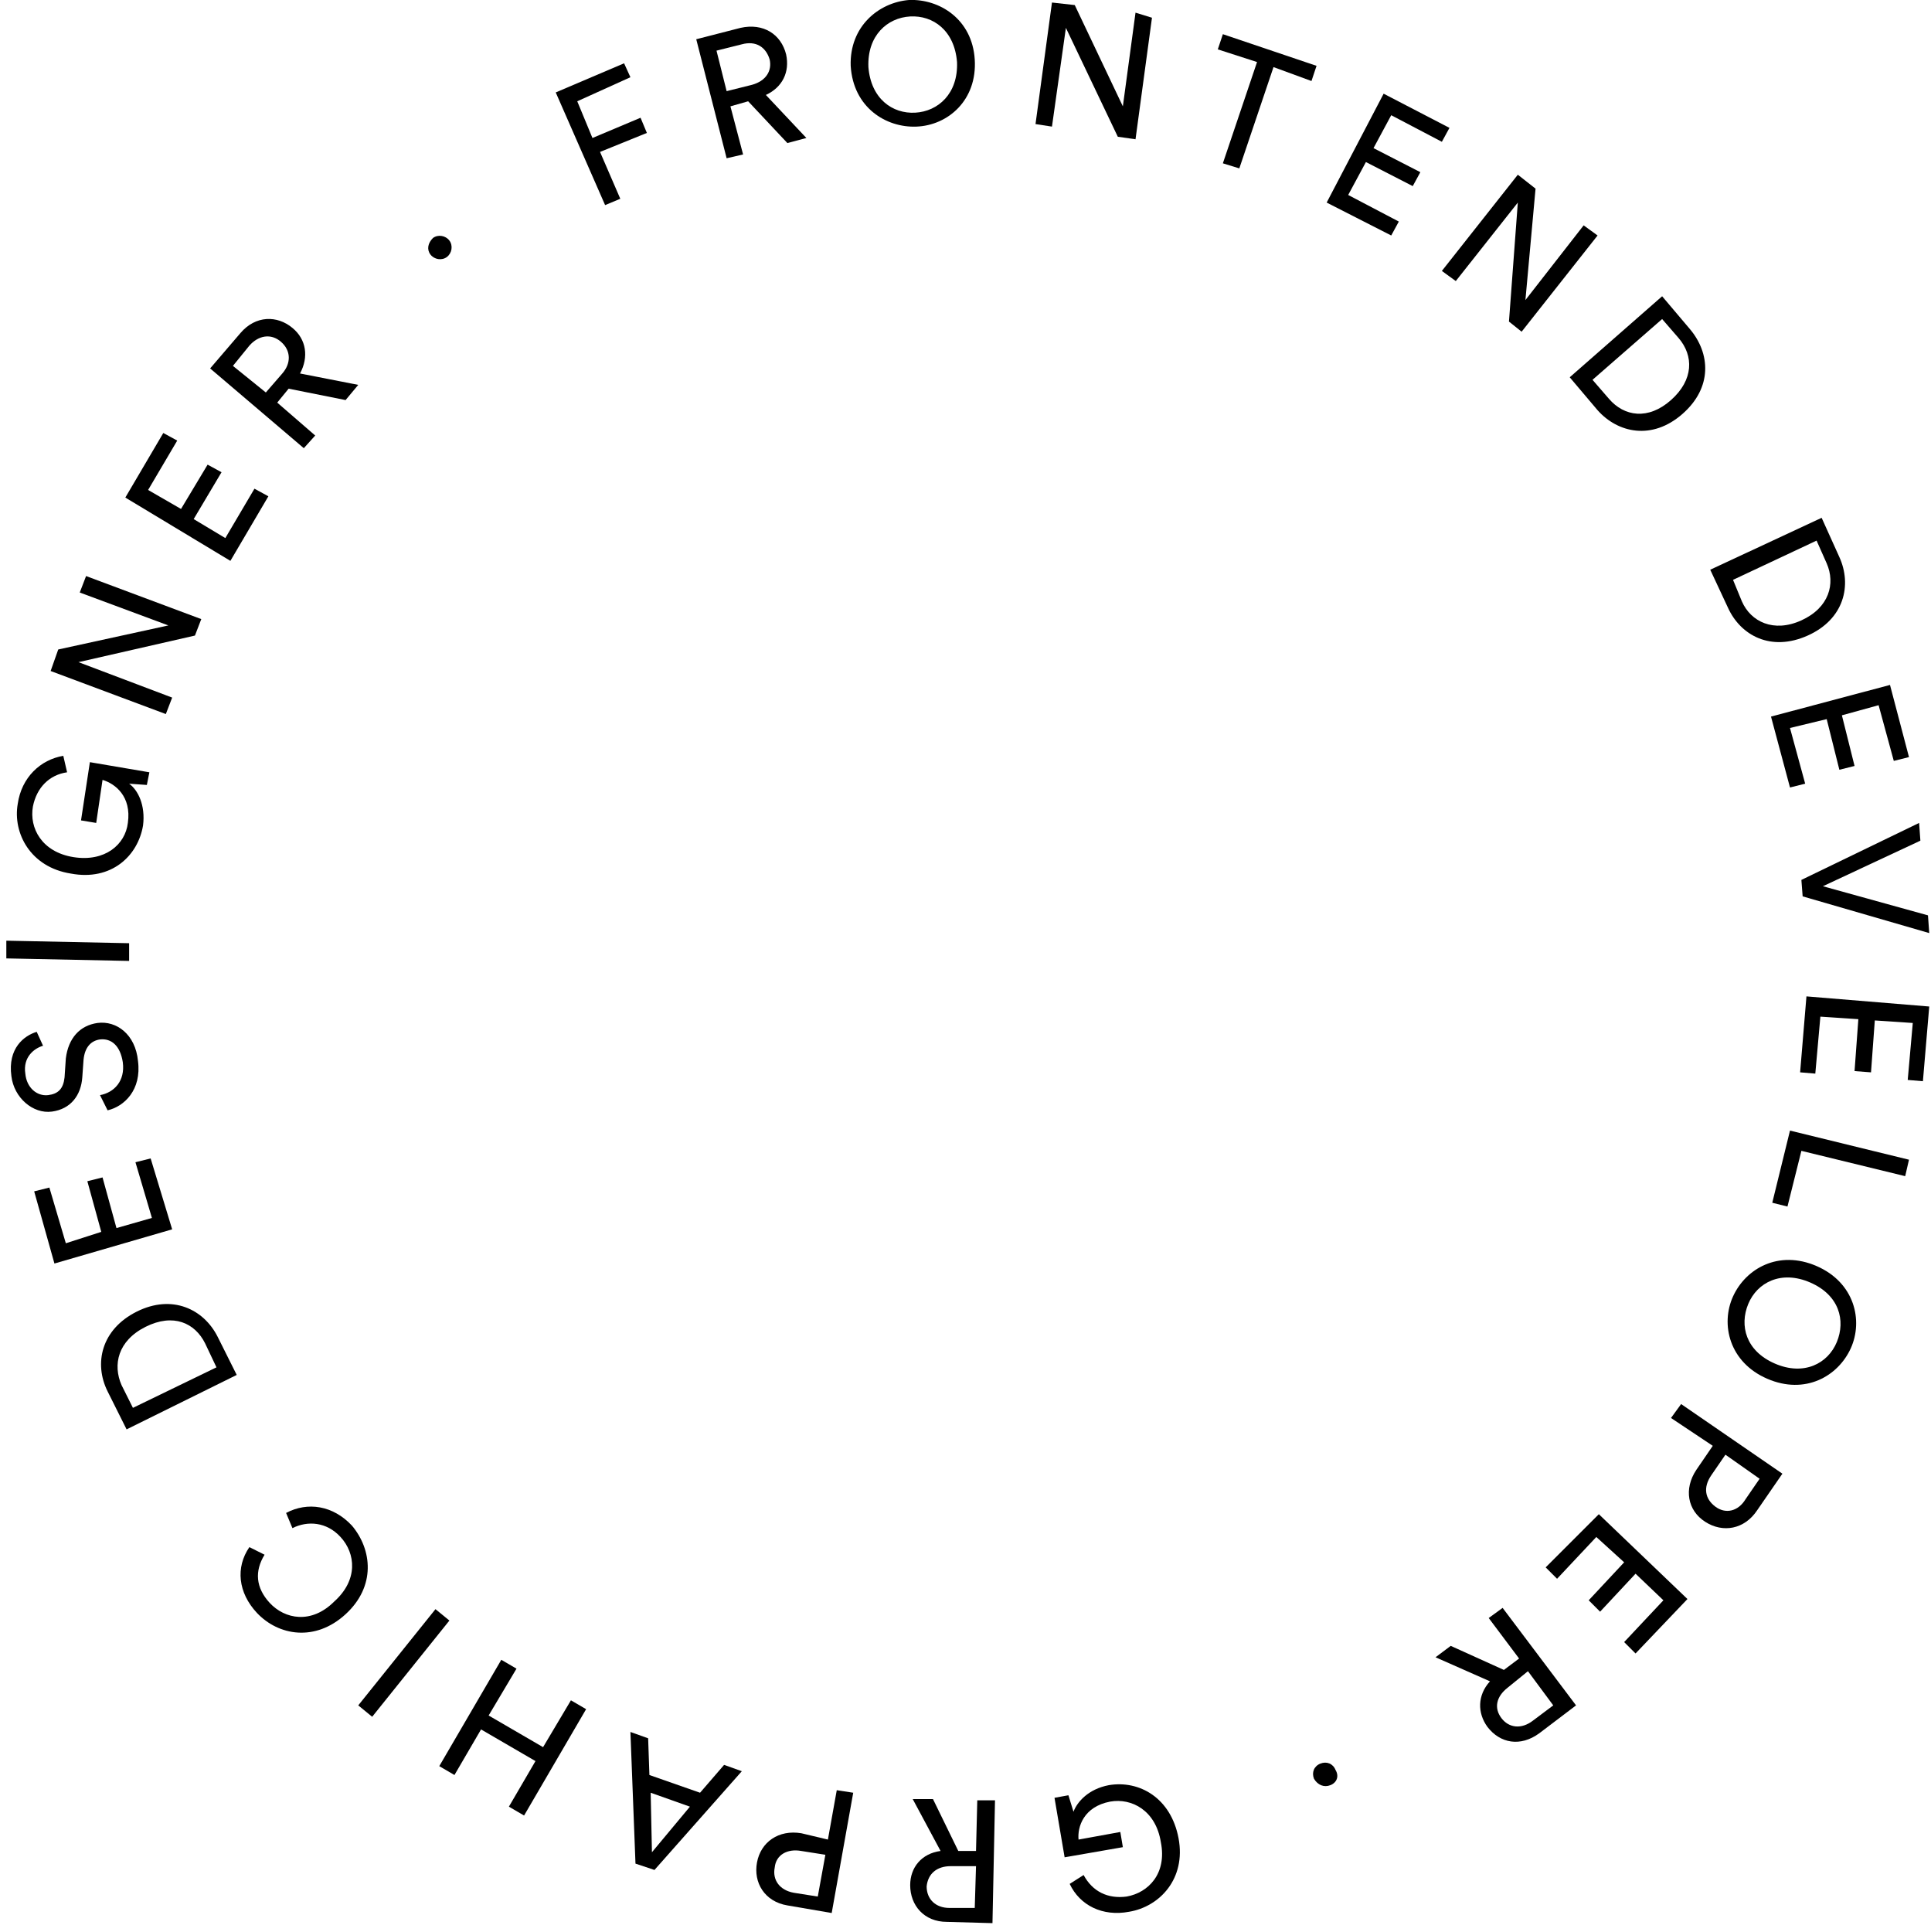
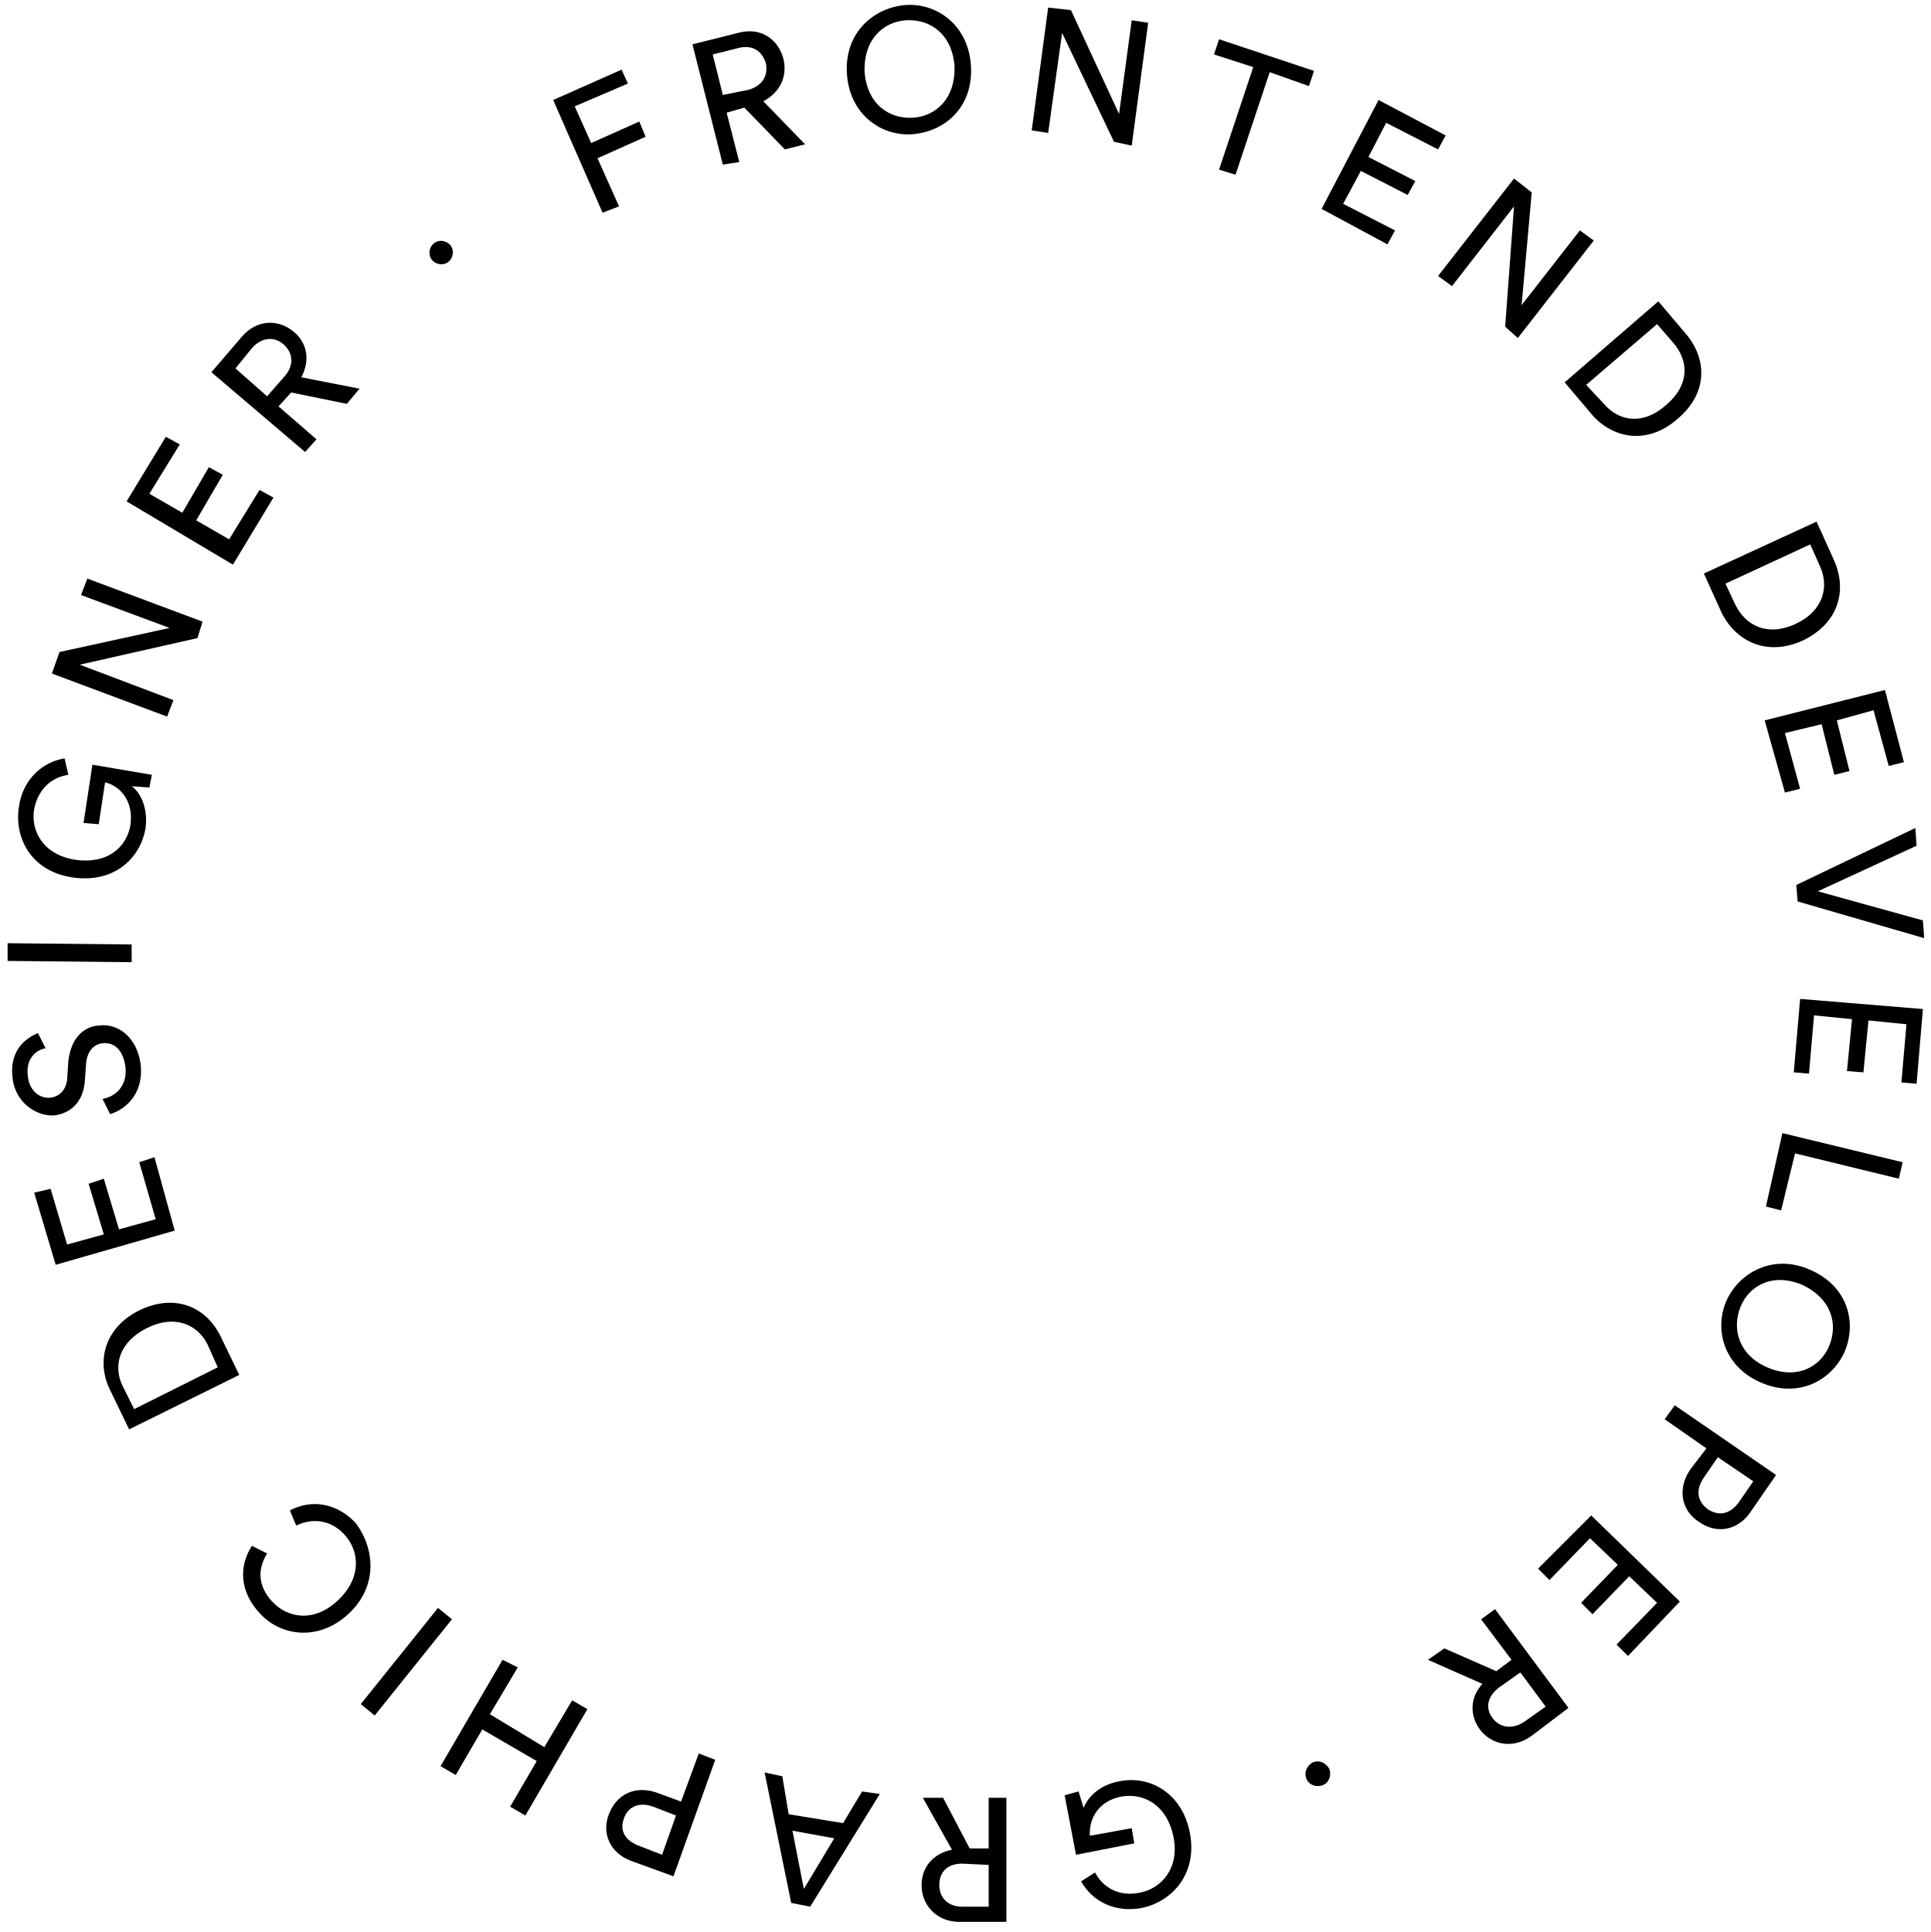
<svg xmlns="http://www.w3.org/2000/svg" version="1.1" id="Lager_1" x="0px" y="0px" viewBox="0 0 152.5 152.6" style="enable-background:new 0 0 152.5 152.6;" xml:space="preserve">
  <g>
-     <path d="M47.8,16.2l-3.9-8.9L49.3,5l0.5,1.1L45.6,8l1.2,2.9l3.8-1.6l0.5,1.2L47.4,12l1.6,3.7L47.8,16.2z" />
-     <path d="M59.1,8l-1.4,0.4l1,3.8l-1.3,0.3L55,3.1l3.5-0.9c1.8-0.4,3.2,0.5,3.6,2.1c0.3,1.4-0.3,2.6-1.6,3.2l3.2,3.4l-1.5,0.4L59.1,8   z M59.4,6.7c1.1-0.3,1.6-1.1,1.4-2c-0.3-1-1.1-1.5-2.2-1.2l-2,0.5l0.8,3.2L59.4,6.7z" />
-     <path d="M71.8,0c2.4-0.1,5,1.5,5.2,4.7s-2.1,5.2-4.6,5.3c-2.4,0.1-5-1.5-5.2-4.8C67.1,2.1,69.4,0.2,71.8,0z M72.3,8.9   c1.8-0.1,3.4-1.5,3.3-4c-0.2-2.5-1.9-3.7-3.7-3.6c-1.8,0.1-3.4,1.5-3.3,4C68.8,7.8,70.5,9,72.3,8.9z" />
-     <path d="M88.3,10.8l-4.1-8.6L83.1,10l-1.3-0.2l1.3-9.6l1.8,0.2l3.8,8l1-7.4L91,1.4L89.7,11L88.3,10.8z" />
-     <path d="M100.6,5.3l-2.7,8l-1.3-0.4l2.7-8l-3.1-1l0.4-1.2l7.4,2.5l-0.4,1.2L100.6,5.3z" />
-     <path d="M104.8,16l4.5-8.6l5.2,2.7l-0.6,1.1l-4-2.1l-1.4,2.6l3.7,1.9l-0.6,1.1l-3.7-1.9l-1.4,2.6l4,2.1l-0.6,1.1L104.8,16z" />
-     <path d="M119.2,25.4l0.7-9.4l-4.9,6.2l-1.1-0.8l6-7.6l1.4,1.1l-0.8,8.8l4.6-5.9l1.1,0.8l-6,7.6L119.2,25.4z" />
-     <path d="M124,29.8l7.3-6.4l2.2,2.6c1.6,1.9,1.8,4.6-0.6,6.7c-2.4,2.1-5.1,1.5-6.7-0.3L124,29.8z M127.1,31.5   c1.2,1.4,3.1,1.7,4.9,0.1c1.8-1.6,1.8-3.5,0.6-4.9l-1.3-1.5l-5.5,4.8L127.1,31.5z" />
-     <path d="M135.1,45l8.8-4.1l1.4,3.1c1,2.2,0.4,4.9-2.5,6.2c-2.9,1.3-5.3,0-6.3-2.2L135.1,45z M137.6,47.5c0.7,1.6,2.5,2.5,4.7,1.5   c2.2-1,2.7-2.9,2-4.5l-0.8-1.8l-6.6,3.1L137.6,47.5z" />
-     <path d="M139.9,56.6l9.4-2.5l1.5,5.7l-1.2,0.3l-1.2-4.4l-2.9,0.8l1,4l-1.2,0.3l-1-4l-2.9,0.7l1.2,4.4l-1.2,0.3L139.9,56.6z" />
-     <path d="M152.3,72.3l0.1,1.4l-10-2.9l-0.1-1.3l9.3-4.5l0.1,1.4l-7.7,3.6L152.3,72.3z" />
-     <path d="M142.7,78.7l9.7,0.8l-0.5,5.9l-1.2-0.1l0.4-4.5l-3-0.2l-0.3,4.1l-1.3-0.1l0.3-4.1l-3-0.2l-0.4,4.5l-1.2-0.1L142.7,78.7z" />
-     <path d="M141.4,89.3l9.4,2.3l-0.3,1.3l-8.2-2l-1.1,4.4L140,95L141.4,89.3z" />
-     <path d="M146.2,106.5c-1,2.2-3.6,3.7-6.6,2.4c-3-1.3-3.7-4.3-2.7-6.5c1-2.2,3.6-3.7,6.6-2.4C146.5,101.3,147.2,104.3,146.2,106.5z    M138.1,103c-0.7,1.7-0.2,3.7,2.1,4.7c2.3,1,4.2,0,4.9-1.7c0.7-1.7,0.2-3.7-2.1-4.7C140.7,100.3,138.8,101.3,138.1,103z" />
-     <path d="M135.3,114.2l-3.3-2.2l0.8-1.1l8,5.5l-2,2.9c-1,1.5-2.7,1.8-4.1,0.9c-1.4-0.9-1.7-2.6-0.7-4.1L135.3,114.2z M135.2,116.5   c-0.7,1-0.5,1.9,0.3,2.5c0.8,0.6,1.8,0.4,2.4-0.6l1.1-1.6l-2.7-1.9L135.2,116.5z" />
-     <path d="M126.3,119.6l7,6.7l-4.1,4.3l-0.9-0.9l3.1-3.3l-2.2-2.1l-2.8,3l-0.9-0.9l2.8-3l-2.2-2l-3.1,3.3l-0.9-0.9L126.3,119.6z" />
-     <path d="M118.8,131.9l1.2-0.9l-2.4-3.2l1.1-0.8l5.8,7.7l-2.9,2.2c-1.5,1.1-3.1,0.8-4.1-0.5c-0.8-1.1-0.8-2.5,0.2-3.6l-4.3-1.9   l1.2-0.9L118.8,131.9z M119.1,133.3c-0.9,0.7-1.1,1.6-0.5,2.4c0.6,0.8,1.6,0.9,2.5,0.2l1.6-1.2l-2-2.7L119.1,133.3z" />
-     <path d="M105.1,141c-0.5,0.2-1,0-1.3-0.5c-0.2-0.5,0-1,0.5-1.2c0.5-0.2,1,0,1.2,0.5C105.8,140.3,105.6,140.8,105.1,141z" />
-     <path d="M84.4,141.8l0.4,1.3c0.3-0.8,1.2-1.8,2.8-2.1c2.4-0.4,4.9,1,5.5,4.2c0.6,3.2-1.5,5.4-3.9,5.8c-2.1,0.4-3.9-0.5-4.7-2.2   l1.1-0.7c0.7,1.3,1.9,1.9,3.4,1.7c1.7-0.3,3.2-1.8,2.7-4.3c-0.4-2.5-2.3-3.5-4-3.2c-2.1,0.4-2.6,2-2.5,3l3.3-0.6l0.2,1.2l-4.6,0.8   l-0.8-4.7L84.4,141.8z" />
-     <path d="M75.7,146.2l1.4,0l0.1-4l1.4,0l-0.2,9.7l-3.6-0.1c-1.8,0-2.9-1.3-2.9-2.9c0-1.4,0.9-2.5,2.4-2.7l-2.2-4.1l1.6,0L75.7,146.2   z M75.1,147.4c-1.1,0-1.8,0.6-1.9,1.6c0,1,0.7,1.7,1.8,1.7l2,0l0.1-3.3L75.1,147.4z" />
-     <path d="M65.4,145.3l0.7-3.9l1.3,0.2l-1.7,9.5l-3.5-0.6c-1.8-0.3-2.7-1.8-2.4-3.4c0.3-1.6,1.7-2.6,3.5-2.3L65.4,145.3z M63.3,146.2   c-1.1-0.2-2,0.3-2.1,1.3c-0.2,1,0.4,1.8,1.5,2l1.9,0.3l0.6-3.3L63.3,146.2z" />
-     <path d="M51.3,140.2l4,1.4l1.9-2.2l1.4,0.5l-6.9,7.8l-1.5-0.5l-0.4-10.4l1.4,0.5L51.3,140.2z M54.5,142.7l-3.1-1.1l0.1,4.7   L54.5,142.7z" />
-     <path d="M40.8,131.8l-2.2,3.7l4.3,2.5l2.2-3.7l1.2,0.7l-4.9,8.4l-1.2-0.7l2.1-3.6l-4.3-2.5l-2.1,3.6l-1.2-0.7l4.9-8.4L40.8,131.8z" />
-     <path d="M35.5,128l-6.1,7.6l-1.1-0.9l6.1-7.6L35.5,128z" />
-     <path d="M27.3,127.5c-2.4,2.2-5.3,1.7-7-0.1c-1.5-1.6-1.7-3.6-0.6-5.2l1.2,0.6c-0.8,1.3-0.7,2.6,0.4,3.8c1.2,1.3,3.3,1.7,5.1-0.1   c1.9-1.7,1.7-3.8,0.5-5.1c-1.1-1.2-2.6-1.3-3.8-0.7l-0.5-1.2c1.7-0.9,3.7-0.6,5.2,1C29.4,122.4,29.7,125.3,27.3,127.5z" />
-     <path d="M18.7,108.6l-8.7,4.3l-1.5-3c-1.1-2.2-0.5-4.9,2.3-6.3c2.8-1.4,5.3-0.2,6.4,2L18.7,108.6z M16.2,106.1   c-0.8-1.6-2.5-2.4-4.7-1.3c-2.2,1.1-2.6,3-1.9,4.6l0.9,1.8l6.6-3.2L16.2,106.1z" />
-     <path d="M13.6,97.1l-9.3,2.7l-1.6-5.7l1.2-0.3l1.3,4.4L8,97.3l-1.1-4L8.1,93l1.1,4l2.8-0.8l-1.3-4.4l1.2-0.3L13.6,97.1z" />
-     <path d="M3.4,82.6c-0.7,0.2-1.6,0.9-1.4,2.2c0.1,1.1,0.9,1.8,1.8,1.7C4.6,86.4,5,86,5.1,85.1l0.1-1.5C5.4,82,6.3,81,7.7,80.8   c1.5-0.2,3,0.9,3.2,3c0.3,2.3-1.1,3.6-2.4,3.9l-0.6-1.2c1.1-0.2,2-1.1,1.8-2.6c-0.2-1.3-0.9-1.9-1.8-1.8c-0.7,0.1-1.2,0.6-1.3,1.6   l-0.1,1.4c-0.1,1.4-0.9,2.5-2.4,2.7c-1.5,0.2-3-1.1-3.2-2.8c-0.3-2.2,1-3.2,2-3.5L3.4,82.6z" />
-     <path d="M10.2,75.9l-9.7-0.2l0-1.4l9.7,0.2L10.2,75.9z" />
-     <path d="M11.6,62l-1.4-0.1c0.7,0.5,1.3,1.7,1.1,3.3c-0.4,2.4-2.5,4.4-5.7,3.8c-3.2-0.5-4.6-3.2-4.2-5.5c0.3-2.1,1.8-3.5,3.6-3.8   l0.3,1.3c-1.4,0.2-2.4,1.2-2.7,2.7c-0.3,1.7,0.7,3.6,3.2,4c2.5,0.4,4.1-1,4.3-2.7c0.3-2.1-1-3.1-2-3.4L7.6,65l-1.2-0.2l0.7-4.6   l4.7,0.8L11.6,62z" />
-     <path d="M15.4,50.2l-9.2,2.1l7.4,2.8l-0.5,1.3L4,53l0.6-1.7l8.7-1.9l-7-2.6l0.5-1.3l9.1,3.4L15.4,50.2z" />
-     <path d="M18.2,44.3l-8.3-5l3-5.1l1.1,0.6l-2.3,3.9l2.6,1.5l2.1-3.5l1.1,0.6L15.3,41l2.5,1.5l2.3-3.9l1.1,0.6L18.2,44.3z" />
-     <path d="M22.8,30.7l-0.9,1.1l3,2.6l-0.9,1l-7.4-6.3l2.4-2.8c1.2-1.4,2.9-1.4,4.1-0.4c1.1,0.9,1.3,2.3,0.6,3.6l4.6,0.9l-1,1.2   L22.8,30.7z M22.3,29.5c0.7-0.8,0.7-1.8-0.1-2.5c-0.8-0.7-1.8-0.5-2.5,0.3l-1.3,1.6L21,31L22.3,29.5z" />
-     <path d="M34.2,18.8c0.4-0.3,1-0.2,1.3,0.2c0.3,0.4,0.2,1-0.2,1.3c-0.4,0.3-1,0.2-1.3-0.2C33.7,19.7,33.8,19.2,34.2,18.8z" />
+     <path d="M85.2,141.5l0.4,1.3c0.3-0.8,1.2-1.8,2.8-2.1c2.4-0.5,5,0.9,5.6,4.1c0.6,3.2-1.4,5.4-3.8,5.9c-2.1,0.4-3.9-0.5-4.8-2.1   l1.1-0.7c0.7,1.3,2,1.9,3.5,1.6c1.7-0.3,3.2-1.9,2.7-4.4c-0.5-2.5-2.3-3.5-4.1-3.2c-2.1,0.4-2.6,2.1-2.5,3.1l3.3-0.6l0.2,1.2   l-4.6,0.9l-0.9-4.7L85.2,141.5z" />
+     <path d="M76.6,146l1.5,0l0-4l1.4,0l0,9.8l-3.7,0c-1.8,0-3-1.3-3-2.9c0-1.4,0.9-2.5,2.4-2.8l-2.3-4.1l1.6,0L76.6,146z M76,147.2   c-1.1,0-1.8,0.6-1.8,1.7c0,1,0.7,1.7,1.8,1.7l2.1,0l0-3.3L76,147.2z" />
+     <path d="M62.3,143.3l4.3,0.7l1.5-2.5l1.4,0.2l-5.5,8.9l-1.5-0.3l-2.1-10.3l1.4,0.3L62.3,143.3z M65.9,145.2l-3.3-0.6l0.9,4.6   L65.9,145.2z" />
+     <path d="M53.8,142.3l1.4-3.8l1.3,0.5l-3.3,9.2l-3.3-1.2c-1.7-0.6-2.4-2.2-1.8-3.7c0.6-1.6,2.1-2.3,3.8-1.7L53.8,142.3z M51.6,142.7   c-1.1-0.4-2,0-2.3,0.9c-0.4,1,0.1,1.8,1.2,2.2l1.8,0.7l1.1-3.1L51.6,142.7z" />
+     <path d="M40.9,131.7l-2.2,3.7L43,138l2.2-3.7l1.2,0.7l-4.9,8.4l-1.2-0.7l2.1-3.6l-4.3-2.5l-2.1,3.6l-1.2-0.7l4.9-8.4L40.9,131.7z" />
+     <path d="M35.7,127.9l-6.1,7.6l-1.1-0.9l6.1-7.6L35.7,127.9z" />
+     <path d="M27.5,127.5c-2.4,2.2-5.4,1.7-7-0.1c-1.5-1.6-1.7-3.6-0.6-5.3l1.2,0.6c-0.8,1.3-0.7,2.6,0.4,3.8c1.2,1.3,3.3,1.7,5.2-0.1   s1.7-3.9,0.5-5.2c-1.1-1.2-2.6-1.3-3.8-0.7l-0.5-1.2c1.7-0.9,3.7-0.6,5.2,1C29.6,122.3,29.9,125.3,27.5,127.5z" />
+     <path d="M18.9,108.6l-8.7,4.3l-1.5-3.1c-1.1-2.2-0.5-4.9,2.3-6.3c2.9-1.4,5.3-0.2,6.4,2L18.9,108.6z M16.4,106.2   c-0.8-1.6-2.6-2.4-4.8-1.3c-2.2,1.1-2.7,3-1.9,4.6l0.9,1.8l6.6-3.3L16.4,106.2z" />
+     <path d="M13.8,97.2l-9.4,2.7l-1.7-5.7L4,93.9l1.3,4.4l2.9-0.8l-1.2-4l1.2-0.4l1.2,4l2.9-0.8L11,91.8l1.2-0.4L13.8,97.2z" />
+     <path d="M3.6,82.8C2.9,82.9,2,83.6,2.2,85c0.1,1.1,0.9,1.8,1.8,1.7c0.7-0.1,1.2-0.6,1.3-1.4l0.1-1.5c0.2-1.7,1.1-2.7,2.4-2.8   c1.5-0.2,3,0.9,3.3,3c0.3,2.3-1.1,3.6-2.4,4l-0.6-1.2c1.1-0.2,2-1.1,1.8-2.6c-0.2-1.3-0.9-1.9-1.8-1.8c-0.7,0.1-1.2,0.6-1.3,1.6   l-0.1,1.4c-0.1,1.4-0.9,2.5-2.4,2.7C2.8,88.2,1.2,87,1,85.2c-0.3-2.2,1-3.2,2-3.6L3.6,82.8z" />
+     <path d="M10.4,76l-9.8-0.1l0-1.4l9.8,0.1L10.4,76z" />
+     <path d="M11.8,62.2l-1.4-0.1c0.7,0.5,1.3,1.7,1.1,3.3c-0.4,2.4-2.5,4.4-5.8,3.9c-3.3-0.5-4.6-3.2-4.2-5.6c0.3-2.1,1.8-3.5,3.6-3.8   l0.3,1.3C4,61.4,3,62.4,2.7,63.9c-0.3,1.7,0.7,3.6,3.2,4c2.6,0.4,4.1-1,4.4-2.7c0.3-2.1-1-3.2-2-3.4l-0.5,3.3L6.6,65l0.7-4.6   l4.7,0.8L11.8,62.2z" />
+     <path d="M15.6,50.4l-9.3,2.1l7.4,2.8l-0.5,1.3l-9.1-3.4l0.6-1.7l8.7-1.9l-7-2.6l0.5-1.3l9.1,3.4L15.6,50.4z" />
+     <path d="M18.4,44.6l-8.4-5l3.1-5.1l1.1,0.6l-2.4,3.9l2.6,1.5l2.1-3.6l1.1,0.6l-2.1,3.6l2.6,1.5l2.4-3.9l1.1,0.6L18.4,44.6z" />
+     <path d="M23,31L22,32.1l3,2.6l-0.9,1l-7.4-6.3l2.4-2.8c1.2-1.4,2.9-1.4,4.1-0.4c1.1,0.9,1.3,2.3,0.6,3.6l4.6,0.9l-1,1.2L23,31z    M22.5,29.7c0.7-0.8,0.7-1.8-0.1-2.5c-0.8-0.7-1.8-0.5-2.5,0.3l-1.3,1.6l2.5,2.2L22.5,29.7z" />
+     <path d="M34.3,19.2c0.4-0.3,1-0.2,1.3,0.2c0.3,0.4,0.2,1-0.2,1.3c-0.4,0.3-1,0.2-1.3-0.2C33.8,20.1,33.9,19.5,34.3,19.2z" />
+     <path d="M47.6,16.8l-3.9-8.9l5.4-2.4l0.5,1.1l-4.2,1.8l1.3,2.9l3.8-1.7l0.5,1.2l-3.8,1.7l1.7,3.8L47.6,16.8z" />
+     <path d="M58.8,8.5l-1.4,0.4l1,3.9L57.1,13l-2.4-9.5l3.6-0.9c1.8-0.5,3.2,0.5,3.6,2.1c0.3,1.4-0.3,2.6-1.6,3.3l3.3,3.4L62,11.8   L58.8,8.5z M59.1,7.1c1.1-0.3,1.6-1.1,1.4-2.1c-0.3-1-1.1-1.5-2.2-1.2l-2,0.5l0.8,3.2L59.1,7.1z" />
+     <path d="M71.5,0.4c2.4-0.2,5,1.5,5.2,4.8c0.2,3.3-2.1,5.2-4.6,5.4c-2.4,0.2-5-1.5-5.2-4.8C66.7,2.5,69.1,0.6,71.5,0.4z M72.1,9.3   c1.8-0.1,3.4-1.5,3.3-4.1c-0.2-2.5-1.9-3.7-3.8-3.6c-1.8,0.1-3.4,1.5-3.3,4.1C68.5,8.2,70.2,9.4,72.1,9.3z" />
+     <path d="M88,11.2l-4.1-8.6l-1.1,7.9l-1.3-0.2l1.3-9.7l1.8,0.2L88.4,9l1-7.4l1.3,0.2l-1.3,9.7L88,11.2z" />
+     <path d="M100.3,5.7l-2.7,8.1l-1.3-0.4L99,5.3l-3.1-1l0.4-1.2l7.5,2.5l-0.4,1.2L100.3,5.7z" />
+     <path d="M104.4,16.5l4.5-8.6l5.3,2.8l-0.6,1.1l-4.1-2.1l-1.4,2.7l3.7,1.9l-0.6,1.1l-3.7-1.9l-1.4,2.6l4.1,2.1l-0.6,1.1L104.4,16.5z   " />
+     <path d="M118.9,25.8l0.7-9.5l-4.9,6.3l-1.1-0.8l6-7.7l1.4,1.1l-0.8,8.9l4.6-5.9l1.1,0.8l-6,7.7L118.9,25.8z" />
+     <path d="M123.6,30.2l7.4-6.4l2.2,2.6c1.6,1.9,1.8,4.6-0.7,6.7c-2.4,2.1-5.1,1.5-6.7-0.3L123.6,30.2z M126.7,31.9   c1.2,1.4,3.1,1.7,4.9,0.1c1.9-1.6,1.8-3.5,0.6-4.9l-1.3-1.5l-5.6,4.8L126.7,31.9z" />
+     <path d="M134.6,45.3l8.9-4.1l1.4,3.1c1,2.3,0.4,4.9-2.5,6.3c-2.9,1.3-5.3,0-6.4-2.2L134.6,45.3z M137.1,47.8   c0.8,1.6,2.5,2.5,4.7,1.5c2.2-1,2.7-2.9,2-4.5l-0.8-1.8l-6.7,3.1L137.1,47.8z" />
+     <path d="M139.4,56.9l9.5-2.4l1.5,5.7l-1.2,0.3l-1.2-4.4l-2.9,0.8l1,4l-1.2,0.3l-1-4l-2.9,0.7l1.2,4.4l-1.2,0.3L139.4,56.9z" />
+     <path d="M151.9,72.7l0.1,1.4l-10-2.9l-0.1-1.3l9.4-4.5l0.1,1.4l-7.8,3.6L151.9,72.7z" />
+     <path d="M142.2,78.9l9.7,0.8l-0.5,5.9l-1.2-0.1l0.4-4.6l-3-0.3l-0.4,4.1l-1.3-0.1l0.4-4.1l-3-0.3l-0.4,4.6l-1.2-0.1L142.2,78.9z" />
+     <path d="M140.8,89.5l9.5,2.3l-0.3,1.3l-8.2-2l-1.1,4.5l-1.2-0.3L140.8,89.5z" />
+     <path d="M145.7,106.8c-1,2.2-3.6,3.7-6.6,2.4c-3-1.3-3.7-4.3-2.7-6.5c1-2.2,3.7-3.7,6.6-2.4C146,101.6,146.7,104.5,145.7,106.8z    M137.5,103.2c-0.7,1.7-0.2,3.8,2.1,4.8c2.3,1,4.2,0,4.9-1.7c0.7-1.7,0.2-3.7-2.1-4.8C140.1,100.5,138.2,101.5,137.5,103.2z" />
+     <path d="M134.8,114.4l-3.3-2.3l0.8-1.1l8,5.5l-2,2.9c-1,1.5-2.7,1.8-4.1,0.8c-1.4-0.9-1.7-2.6-0.7-4.1L134.8,114.4z M134.6,116.7   c-0.7,1-0.5,1.9,0.3,2.5c0.9,0.6,1.8,0.4,2.5-0.6l1.1-1.6l-2.8-1.9L134.6,116.7z" />
+     <path d="M125.7,119.7l7,6.8l-4.1,4.3l-0.9-0.9l3.2-3.3l-2.2-2.1l-2.9,3l-0.9-0.9l2.9-3l-2.2-2.1l-3.2,3.3l-0.9-0.9L125.7,119.7z" />
+     <path d="M118.2,132l1.2-0.9l-2.4-3.2l1.1-0.8l5.8,7.8l-2.9,2.2c-1.5,1.1-3.2,0.7-4.1-0.5c-0.8-1.1-0.8-2.5,0.2-3.6l-4.3-1.9   l1.3-0.9L118.2,132z M118.4,133.3c-0.9,0.7-1.1,1.6-0.5,2.4c0.6,0.8,1.6,0.9,2.5,0.3l1.7-1.2l-2-2.7L118.4,133.3z" />
+     <path d="M104.5,141c-0.5,0.2-1.1,0-1.3-0.5s0-1,0.5-1.3c0.5-0.2,1,0,1.3,0.5C105.2,140.2,105,140.8,104.5,141z" />
  </g>
</svg>
